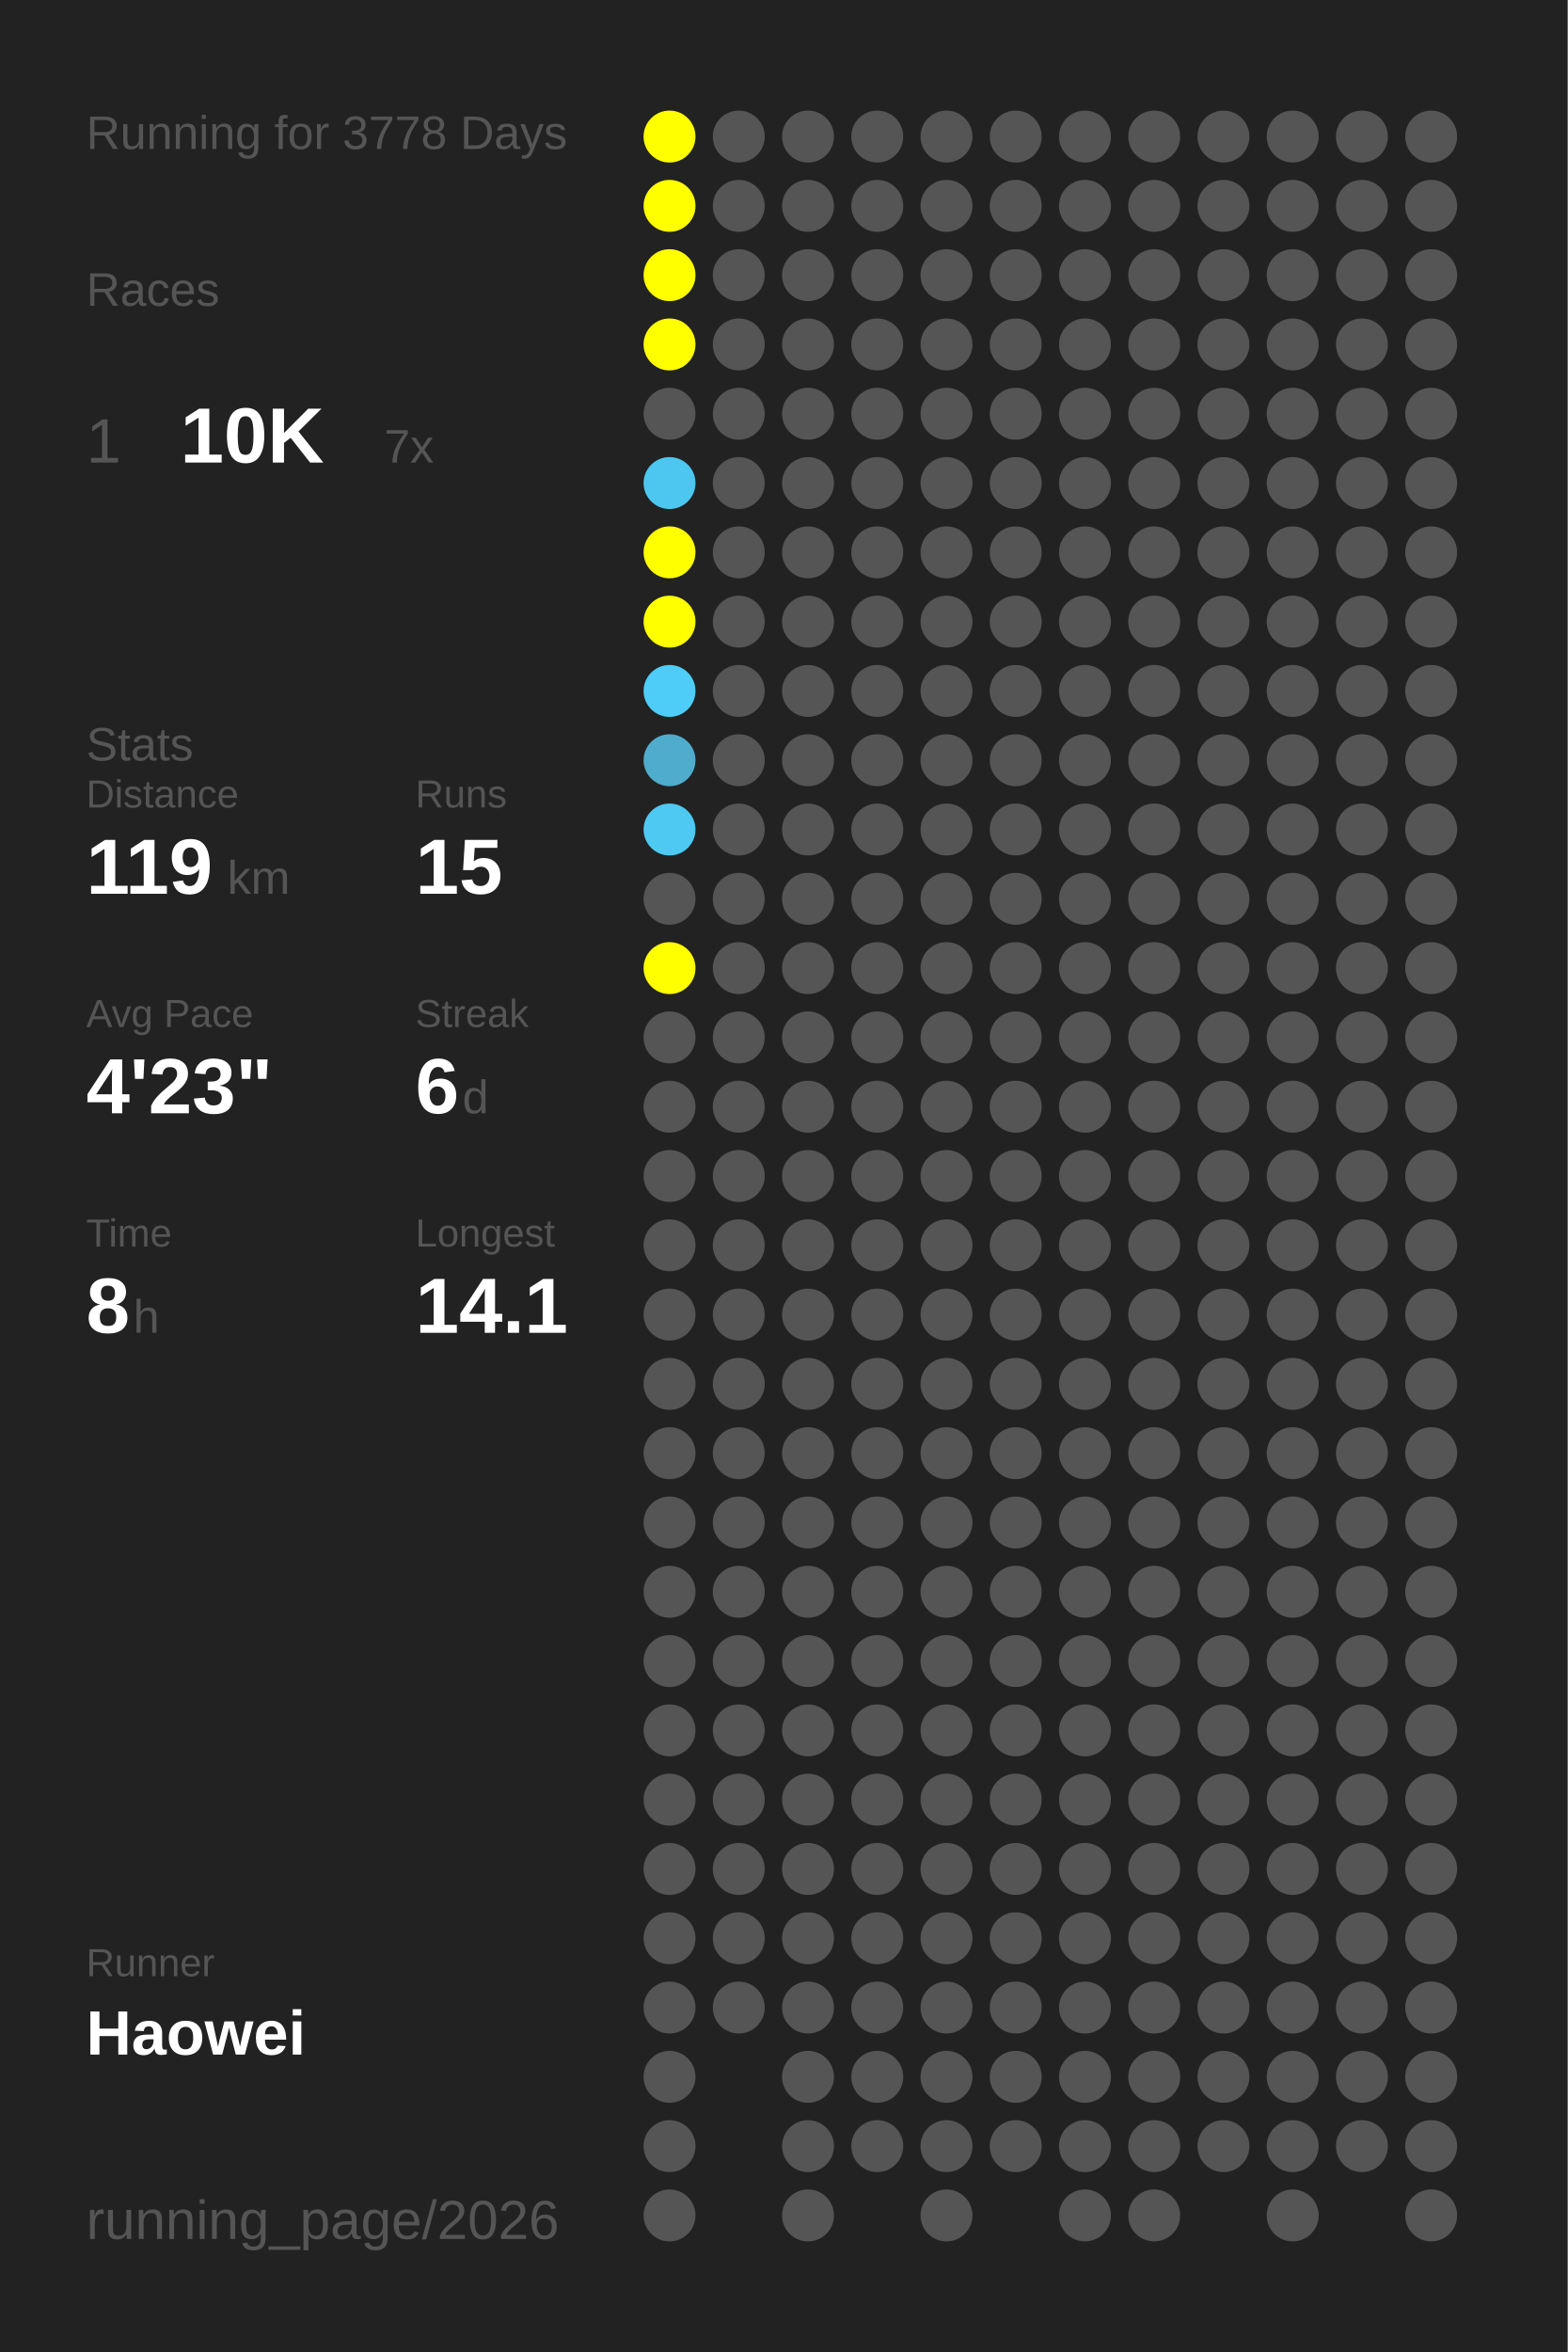
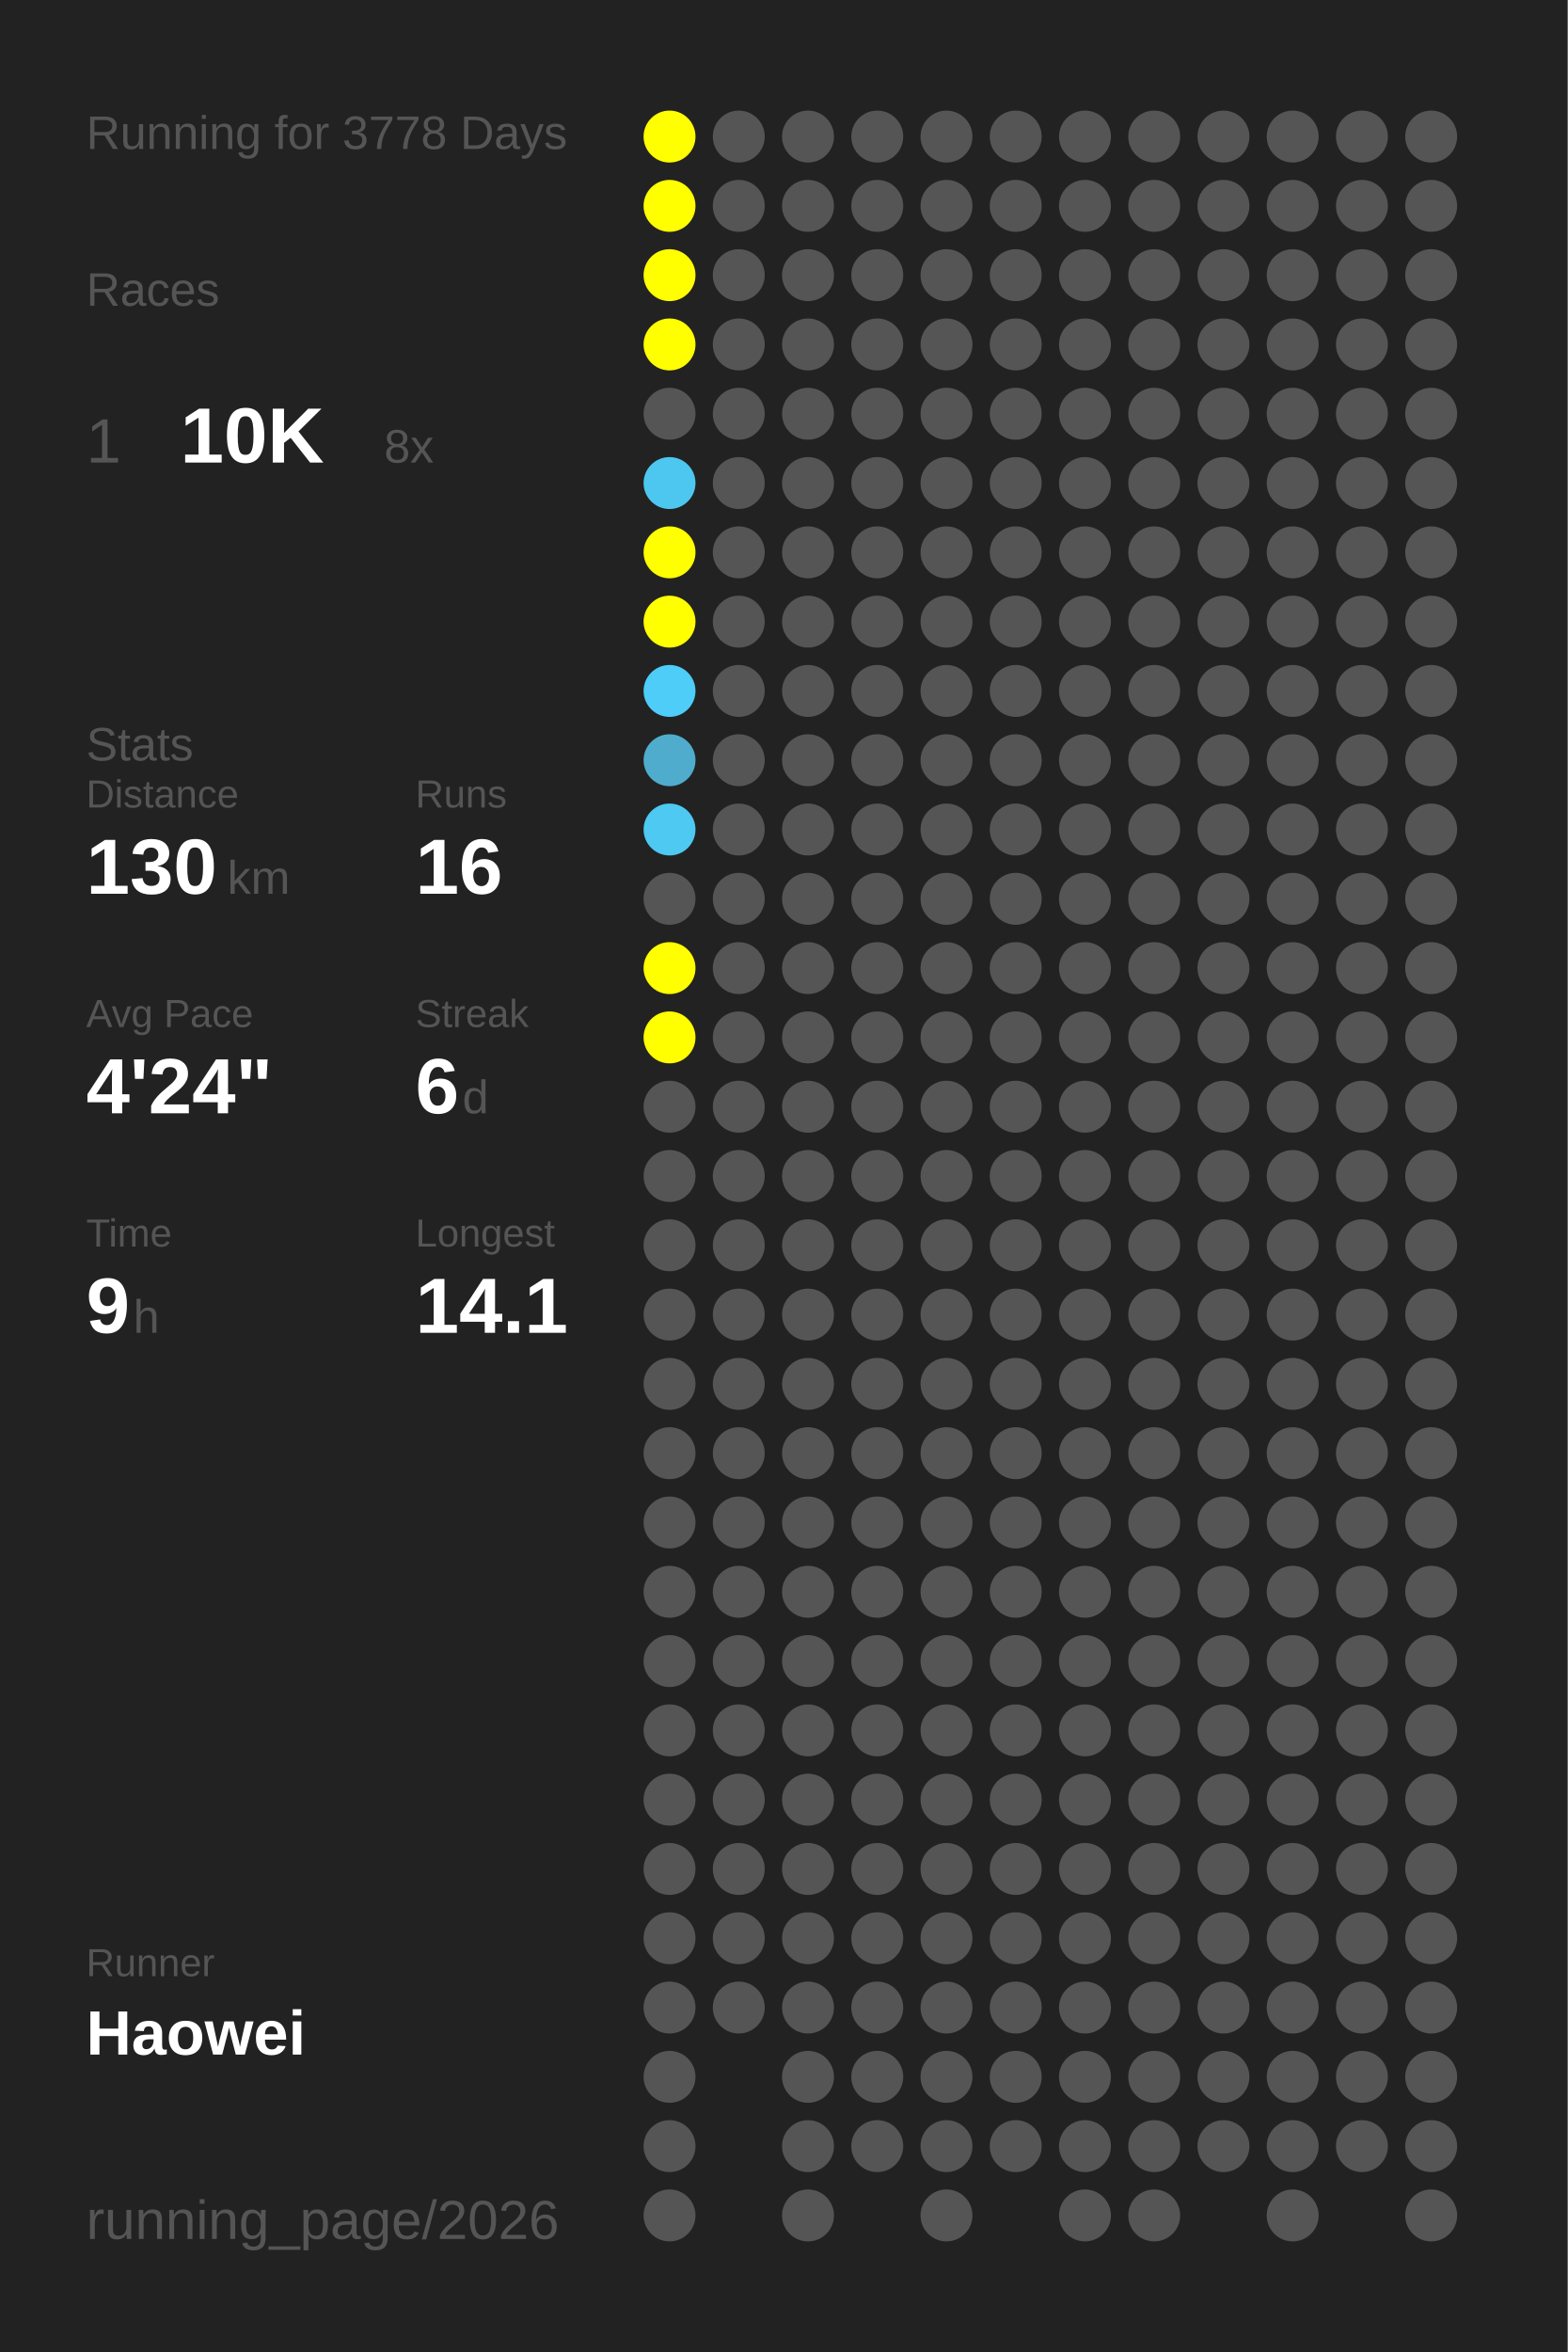
<svg xmlns="http://www.w3.org/2000/svg" baseProfile="full" height="300mm" version="1.1" viewBox="0,0,200,300" width="200mm">
  <defs />
  <rect fill="#222222" height="300" width="200" x="0" y="0" />
  <text fill="#555555" style="font-size:6px; font-family:Arial;" x="11" y="19">Running for 3778 Days</text>
  <text fill="#555555" style="font-size:6px; font-family:Arial;" x="11" y="39">Races</text>
  <text fill="#555555" style="font-size:8px; font-family:Arial;" x="11" y="59">1</text>
  <text fill="#FFFFFF" style="font-size:10px; font-family:Arial; font-weight:bold;" x="23" y="59">10K</text>
-   <text fill="#555555" style="font-size:6px; font-family:Arial;" x="49" y="59">7x</text>
+   <text fill="#555555" style="font-size:6px; font-family:Arial;" x="49" y="59">8x</text>
  <text fill="#555555" style="font-size:6px; font-family:Arial;" x="11" y="97">Stats</text>
  <text fill="#555555" style="font-size:5px; font-family:Arial;" x="11" y="103">Distance</text>
-   <text fill="#FFFFFF" style="font-size:10px; font-family:Arial; font-weight:bold;" x="11" y="114">119</text>
+   <text fill="#FFFFFF" style="font-size:10px; font-family:Arial; font-weight:bold;" x="11" y="114">130</text>
  <text fill="#555555" style="font-size:6px; font-family:Arial;" x="29" y="114">km</text>
  <text fill="#555555" style="font-size:5px; font-family:Arial;" x="53" y="103">Runs</text>
-   <text fill="#FFFFFF" style="font-size:10px; font-family:Arial; font-weight:bold;" x="53" y="114">15</text>
+   <text fill="#FFFFFF" style="font-size:10px; font-family:Arial; font-weight:bold;" x="53" y="114">16</text>
  <text fill="#555555" style="font-size:5px; font-family:Arial;" x="11" y="131">Avg Pace</text>
-   <text fill="#FFFFFF" style="font-size:10px; font-family:Arial; font-weight:bold;" x="11" y="142">4'23"</text>
+   <text fill="#FFFFFF" style="font-size:10px; font-family:Arial; font-weight:bold;" x="11" y="142">4'24"</text>
  <text fill="#555555" style="font-size:5px; font-family:Arial;" x="53" y="131">Streak</text>
  <text fill="#FFFFFF" style="font-size:10px; font-family:Arial; font-weight:bold;" x="53" y="142">6</text>
  <text fill="#555555" style="font-size:6px; font-family:Arial;" x="59" y="142">d</text>
  <text fill="#555555" style="font-size:5px; font-family:Arial;" x="11" y="159">Time</text>
-   <text fill="#FFFFFF" style="font-size:10px; font-family:Arial; font-weight:bold;" x="11" y="170">8</text>
+   <text fill="#FFFFFF" style="font-size:10px; font-family:Arial; font-weight:bold;" x="11" y="170">9</text>
  <text fill="#555555" style="font-size:6px; font-family:Arial;" x="17" y="170">h</text>
  <text fill="#555555" style="font-size:5px; font-family:Arial;" x="53" y="159">Longest</text>
  <text fill="#FFFFFF" style="font-size:10px; font-family:Arial; font-weight:bold;" x="53" y="170">14.1</text>
  <text fill="#555555" style="font-size:5px; font-family:Arial;" x="11" y="252.065">Runner</text>
  <text fill="#FFFFFF" style="font-size:8px; font-family:Arial; font-weight:bold;" x="11" y="262.065">Haowei</text>
  <text fill="#555555" style="font-size:7px; font-family:Arial;" x="11" y="285.581">running_page/2026</text>
  <circle cx="85.417" cy="17.419" fill="#FFFF00" r="3.312" />
  <circle cx="85.417" cy="26.258" fill="#FFFF00" r="3.312" />
  <circle cx="85.417" cy="35.097" fill="#FFFF00" r="3.312" />
  <circle cx="85.417" cy="43.935" fill="#FFFF00" r="3.312" />
  <circle cx="85.417" cy="52.774" fill="#555555" r="3.312" />
  <circle cx="85.417" cy="61.613" fill="#4dc7f0" r="3.312" />
  <circle cx="85.417" cy="70.452" fill="#FFFF00" r="3.312" />
  <circle cx="85.417" cy="79.29" fill="#FFFF00" r="3.312" />
  <circle cx="85.417" cy="88.129" fill="#4dcdf8" r="3.312" />
  <circle cx="85.417" cy="96.968" fill="#4faccc" r="3.312" />
  <circle cx="85.417" cy="105.806" fill="#4dc9f2" r="3.312" />
  <circle cx="85.417" cy="114.645" fill="#555555" r="3.312" />
  <circle cx="85.417" cy="123.484" fill="#FFFF00" r="3.312" />
-   <circle cx="85.417" cy="132.323" fill="#555555" r="3.312" />
+   <circle cx="85.417" cy="132.323" fill="#FFFF00" r="3.312" />
  <circle cx="85.417" cy="141.161" fill="#555555" r="3.312" />
  <circle cx="85.417" cy="150" fill="#555555" r="3.312" />
  <circle cx="85.417" cy="158.839" fill="#555555" r="3.312" />
  <circle cx="85.417" cy="167.677" fill="#555555" r="3.312" />
  <circle cx="85.417" cy="176.516" fill="#555555" r="3.312" />
  <circle cx="85.417" cy="185.355" fill="#555555" r="3.312" />
  <circle cx="85.417" cy="194.194" fill="#555555" r="3.312" />
  <circle cx="85.417" cy="203.032" fill="#555555" r="3.312" />
  <circle cx="85.417" cy="211.871" fill="#555555" r="3.312" />
  <circle cx="85.417" cy="220.71" fill="#555555" r="3.312" />
  <circle cx="85.417" cy="229.548" fill="#555555" r="3.312" />
  <circle cx="85.417" cy="238.387" fill="#555555" r="3.312" />
  <circle cx="85.417" cy="247.226" fill="#555555" r="3.312" />
  <circle cx="85.417" cy="256.065" fill="#555555" r="3.312" />
  <circle cx="85.417" cy="264.903" fill="#555555" r="3.312" />
  <circle cx="85.417" cy="273.742" fill="#555555" r="3.312" />
  <circle cx="85.417" cy="282.581" fill="#555555" r="3.312" />
  <circle cx="94.25" cy="17.419" fill="#555555" r="3.312" />
  <circle cx="94.25" cy="26.258" fill="#555555" r="3.312" />
  <circle cx="94.25" cy="35.097" fill="#555555" r="3.312" />
  <circle cx="94.25" cy="43.935" fill="#555555" r="3.312" />
  <circle cx="94.25" cy="52.774" fill="#555555" r="3.312" />
  <circle cx="94.25" cy="61.613" fill="#555555" r="3.312" />
  <circle cx="94.25" cy="70.452" fill="#555555" r="3.312" />
  <circle cx="94.25" cy="79.29" fill="#555555" r="3.312" />
  <circle cx="94.25" cy="88.129" fill="#555555" r="3.312" />
  <circle cx="94.25" cy="96.968" fill="#555555" r="3.312" />
  <circle cx="94.25" cy="105.806" fill="#555555" r="3.312" />
  <circle cx="94.25" cy="114.645" fill="#555555" r="3.312" />
  <circle cx="94.25" cy="123.484" fill="#555555" r="3.312" />
  <circle cx="94.25" cy="132.323" fill="#555555" r="3.312" />
  <circle cx="94.25" cy="141.161" fill="#555555" r="3.312" />
  <circle cx="94.25" cy="150" fill="#555555" r="3.312" />
  <circle cx="94.25" cy="158.839" fill="#555555" r="3.312" />
  <circle cx="94.25" cy="167.677" fill="#555555" r="3.312" />
  <circle cx="94.25" cy="176.516" fill="#555555" r="3.312" />
  <circle cx="94.25" cy="185.355" fill="#555555" r="3.312" />
  <circle cx="94.25" cy="194.194" fill="#555555" r="3.312" />
  <circle cx="94.25" cy="203.032" fill="#555555" r="3.312" />
  <circle cx="94.25" cy="211.871" fill="#555555" r="3.312" />
  <circle cx="94.25" cy="220.71" fill="#555555" r="3.312" />
  <circle cx="94.25" cy="229.548" fill="#555555" r="3.312" />
  <circle cx="94.25" cy="238.387" fill="#555555" r="3.312" />
  <circle cx="94.25" cy="247.226" fill="#555555" r="3.312" />
  <circle cx="94.25" cy="256.065" fill="#555555" r="3.312" />
  <circle cx="103.083" cy="17.419" fill="#555555" r="3.312" />
  <circle cx="103.083" cy="26.258" fill="#555555" r="3.312" />
  <circle cx="103.083" cy="35.097" fill="#555555" r="3.312" />
  <circle cx="103.083" cy="43.935" fill="#555555" r="3.312" />
  <circle cx="103.083" cy="52.774" fill="#555555" r="3.312" />
  <circle cx="103.083" cy="61.613" fill="#555555" r="3.312" />
  <circle cx="103.083" cy="70.452" fill="#555555" r="3.312" />
  <circle cx="103.083" cy="79.29" fill="#555555" r="3.312" />
  <circle cx="103.083" cy="88.129" fill="#555555" r="3.312" />
  <circle cx="103.083" cy="96.968" fill="#555555" r="3.312" />
  <circle cx="103.083" cy="105.806" fill="#555555" r="3.312" />
  <circle cx="103.083" cy="114.645" fill="#555555" r="3.312" />
  <circle cx="103.083" cy="123.484" fill="#555555" r="3.312" />
  <circle cx="103.083" cy="132.323" fill="#555555" r="3.312" />
  <circle cx="103.083" cy="141.161" fill="#555555" r="3.312" />
  <circle cx="103.083" cy="150" fill="#555555" r="3.312" />
  <circle cx="103.083" cy="158.839" fill="#555555" r="3.312" />
  <circle cx="103.083" cy="167.677" fill="#555555" r="3.312" />
  <circle cx="103.083" cy="176.516" fill="#555555" r="3.312" />
  <circle cx="103.083" cy="185.355" fill="#555555" r="3.312" />
  <circle cx="103.083" cy="194.194" fill="#555555" r="3.312" />
  <circle cx="103.083" cy="203.032" fill="#555555" r="3.312" />
  <circle cx="103.083" cy="211.871" fill="#555555" r="3.312" />
  <circle cx="103.083" cy="220.71" fill="#555555" r="3.312" />
  <circle cx="103.083" cy="229.548" fill="#555555" r="3.312" />
  <circle cx="103.083" cy="238.387" fill="#555555" r="3.312" />
  <circle cx="103.083" cy="247.226" fill="#555555" r="3.312" />
  <circle cx="103.083" cy="256.065" fill="#555555" r="3.312" />
  <circle cx="103.083" cy="264.903" fill="#555555" r="3.312" />
  <circle cx="103.083" cy="273.742" fill="#555555" r="3.312" />
  <circle cx="103.083" cy="282.581" fill="#555555" r="3.312" />
  <circle cx="111.917" cy="17.419" fill="#555555" r="3.312" />
  <circle cx="111.917" cy="26.258" fill="#555555" r="3.312" />
  <circle cx="111.917" cy="35.097" fill="#555555" r="3.312" />
  <circle cx="111.917" cy="43.935" fill="#555555" r="3.312" />
  <circle cx="111.917" cy="52.774" fill="#555555" r="3.312" />
  <circle cx="111.917" cy="61.613" fill="#555555" r="3.312" />
  <circle cx="111.917" cy="70.452" fill="#555555" r="3.312" />
  <circle cx="111.917" cy="79.29" fill="#555555" r="3.312" />
  <circle cx="111.917" cy="88.129" fill="#555555" r="3.312" />
  <circle cx="111.917" cy="96.968" fill="#555555" r="3.312" />
  <circle cx="111.917" cy="105.806" fill="#555555" r="3.312" />
  <circle cx="111.917" cy="114.645" fill="#555555" r="3.312" />
  <circle cx="111.917" cy="123.484" fill="#555555" r="3.312" />
  <circle cx="111.917" cy="132.323" fill="#555555" r="3.312" />
  <circle cx="111.917" cy="141.161" fill="#555555" r="3.312" />
  <circle cx="111.917" cy="150" fill="#555555" r="3.312" />
  <circle cx="111.917" cy="158.839" fill="#555555" r="3.312" />
  <circle cx="111.917" cy="167.677" fill="#555555" r="3.312" />
  <circle cx="111.917" cy="176.516" fill="#555555" r="3.312" />
  <circle cx="111.917" cy="185.355" fill="#555555" r="3.312" />
  <circle cx="111.917" cy="194.194" fill="#555555" r="3.312" />
  <circle cx="111.917" cy="203.032" fill="#555555" r="3.312" />
  <circle cx="111.917" cy="211.871" fill="#555555" r="3.312" />
  <circle cx="111.917" cy="220.71" fill="#555555" r="3.312" />
  <circle cx="111.917" cy="229.548" fill="#555555" r="3.312" />
  <circle cx="111.917" cy="238.387" fill="#555555" r="3.312" />
  <circle cx="111.917" cy="247.226" fill="#555555" r="3.312" />
  <circle cx="111.917" cy="256.065" fill="#555555" r="3.312" />
  <circle cx="111.917" cy="264.903" fill="#555555" r="3.312" />
  <circle cx="111.917" cy="273.742" fill="#555555" r="3.312" />
  <circle cx="120.75" cy="17.419" fill="#555555" r="3.312" />
  <circle cx="120.75" cy="26.258" fill="#555555" r="3.312" />
  <circle cx="120.75" cy="35.097" fill="#555555" r="3.312" />
  <circle cx="120.75" cy="43.935" fill="#555555" r="3.312" />
  <circle cx="120.75" cy="52.774" fill="#555555" r="3.312" />
  <circle cx="120.75" cy="61.613" fill="#555555" r="3.312" />
  <circle cx="120.75" cy="70.452" fill="#555555" r="3.312" />
  <circle cx="120.75" cy="79.29" fill="#555555" r="3.312" />
  <circle cx="120.75" cy="88.129" fill="#555555" r="3.312" />
  <circle cx="120.75" cy="96.968" fill="#555555" r="3.312" />
  <circle cx="120.75" cy="105.806" fill="#555555" r="3.312" />
  <circle cx="120.75" cy="114.645" fill="#555555" r="3.312" />
  <circle cx="120.75" cy="123.484" fill="#555555" r="3.312" />
  <circle cx="120.75" cy="132.323" fill="#555555" r="3.312" />
  <circle cx="120.75" cy="141.161" fill="#555555" r="3.312" />
  <circle cx="120.75" cy="150" fill="#555555" r="3.312" />
  <circle cx="120.75" cy="158.839" fill="#555555" r="3.312" />
  <circle cx="120.75" cy="167.677" fill="#555555" r="3.312" />
  <circle cx="120.75" cy="176.516" fill="#555555" r="3.312" />
  <circle cx="120.75" cy="185.355" fill="#555555" r="3.312" />
  <circle cx="120.75" cy="194.194" fill="#555555" r="3.312" />
  <circle cx="120.75" cy="203.032" fill="#555555" r="3.312" />
  <circle cx="120.75" cy="211.871" fill="#555555" r="3.312" />
  <circle cx="120.75" cy="220.71" fill="#555555" r="3.312" />
  <circle cx="120.75" cy="229.548" fill="#555555" r="3.312" />
  <circle cx="120.75" cy="238.387" fill="#555555" r="3.312" />
  <circle cx="120.75" cy="247.226" fill="#555555" r="3.312" />
  <circle cx="120.75" cy="256.065" fill="#555555" r="3.312" />
  <circle cx="120.75" cy="264.903" fill="#555555" r="3.312" />
  <circle cx="120.75" cy="273.742" fill="#555555" r="3.312" />
  <circle cx="120.75" cy="282.581" fill="#555555" r="3.312" />
  <circle cx="129.583" cy="17.419" fill="#555555" r="3.312" />
  <circle cx="129.583" cy="26.258" fill="#555555" r="3.312" />
  <circle cx="129.583" cy="35.097" fill="#555555" r="3.312" />
  <circle cx="129.583" cy="43.935" fill="#555555" r="3.312" />
  <circle cx="129.583" cy="52.774" fill="#555555" r="3.312" />
  <circle cx="129.583" cy="61.613" fill="#555555" r="3.312" />
  <circle cx="129.583" cy="70.452" fill="#555555" r="3.312" />
  <circle cx="129.583" cy="79.29" fill="#555555" r="3.312" />
  <circle cx="129.583" cy="88.129" fill="#555555" r="3.312" />
  <circle cx="129.583" cy="96.968" fill="#555555" r="3.312" />
  <circle cx="129.583" cy="105.806" fill="#555555" r="3.312" />
  <circle cx="129.583" cy="114.645" fill="#555555" r="3.312" />
  <circle cx="129.583" cy="123.484" fill="#555555" r="3.312" />
  <circle cx="129.583" cy="132.323" fill="#555555" r="3.312" />
  <circle cx="129.583" cy="141.161" fill="#555555" r="3.312" />
  <circle cx="129.583" cy="150" fill="#555555" r="3.312" />
  <circle cx="129.583" cy="158.839" fill="#555555" r="3.312" />
  <circle cx="129.583" cy="167.677" fill="#555555" r="3.312" />
  <circle cx="129.583" cy="176.516" fill="#555555" r="3.312" />
  <circle cx="129.583" cy="185.355" fill="#555555" r="3.312" />
  <circle cx="129.583" cy="194.194" fill="#555555" r="3.312" />
  <circle cx="129.583" cy="203.032" fill="#555555" r="3.312" />
  <circle cx="129.583" cy="211.871" fill="#555555" r="3.312" />
  <circle cx="129.583" cy="220.71" fill="#555555" r="3.312" />
  <circle cx="129.583" cy="229.548" fill="#555555" r="3.312" />
  <circle cx="129.583" cy="238.387" fill="#555555" r="3.312" />
  <circle cx="129.583" cy="247.226" fill="#555555" r="3.312" />
  <circle cx="129.583" cy="256.065" fill="#555555" r="3.312" />
  <circle cx="129.583" cy="264.903" fill="#555555" r="3.312" />
  <circle cx="129.583" cy="273.742" fill="#555555" r="3.312" />
  <circle cx="138.417" cy="17.419" fill="#555555" r="3.312" />
  <circle cx="138.417" cy="26.258" fill="#555555" r="3.312" />
  <circle cx="138.417" cy="35.097" fill="#555555" r="3.312" />
  <circle cx="138.417" cy="43.935" fill="#555555" r="3.312" />
  <circle cx="138.417" cy="52.774" fill="#555555" r="3.312" />
  <circle cx="138.417" cy="61.613" fill="#555555" r="3.312" />
  <circle cx="138.417" cy="70.452" fill="#555555" r="3.312" />
  <circle cx="138.417" cy="79.29" fill="#555555" r="3.312" />
  <circle cx="138.417" cy="88.129" fill="#555555" r="3.312" />
  <circle cx="138.417" cy="96.968" fill="#555555" r="3.312" />
  <circle cx="138.417" cy="105.806" fill="#555555" r="3.312" />
  <circle cx="138.417" cy="114.645" fill="#555555" r="3.312" />
  <circle cx="138.417" cy="123.484" fill="#555555" r="3.312" />
  <circle cx="138.417" cy="132.323" fill="#555555" r="3.312" />
  <circle cx="138.417" cy="141.161" fill="#555555" r="3.312" />
  <circle cx="138.417" cy="150" fill="#555555" r="3.312" />
  <circle cx="138.417" cy="158.839" fill="#555555" r="3.312" />
  <circle cx="138.417" cy="167.677" fill="#555555" r="3.312" />
  <circle cx="138.417" cy="176.516" fill="#555555" r="3.312" />
  <circle cx="138.417" cy="185.355" fill="#555555" r="3.312" />
  <circle cx="138.417" cy="194.194" fill="#555555" r="3.312" />
  <circle cx="138.417" cy="203.032" fill="#555555" r="3.312" />
  <circle cx="138.417" cy="211.871" fill="#555555" r="3.312" />
  <circle cx="138.417" cy="220.71" fill="#555555" r="3.312" />
  <circle cx="138.417" cy="229.548" fill="#555555" r="3.312" />
  <circle cx="138.417" cy="238.387" fill="#555555" r="3.312" />
  <circle cx="138.417" cy="247.226" fill="#555555" r="3.312" />
  <circle cx="138.417" cy="256.065" fill="#555555" r="3.312" />
  <circle cx="138.417" cy="264.903" fill="#555555" r="3.312" />
  <circle cx="138.417" cy="273.742" fill="#555555" r="3.312" />
  <circle cx="138.417" cy="282.581" fill="#555555" r="3.312" />
  <circle cx="147.25" cy="17.419" fill="#555555" r="3.312" />
  <circle cx="147.25" cy="26.258" fill="#555555" r="3.312" />
  <circle cx="147.25" cy="35.097" fill="#555555" r="3.312" />
  <circle cx="147.25" cy="43.935" fill="#555555" r="3.312" />
  <circle cx="147.25" cy="52.774" fill="#555555" r="3.312" />
  <circle cx="147.25" cy="61.613" fill="#555555" r="3.312" />
  <circle cx="147.25" cy="70.452" fill="#555555" r="3.312" />
  <circle cx="147.25" cy="79.29" fill="#555555" r="3.312" />
  <circle cx="147.25" cy="88.129" fill="#555555" r="3.312" />
  <circle cx="147.25" cy="96.968" fill="#555555" r="3.312" />
  <circle cx="147.25" cy="105.806" fill="#555555" r="3.312" />
  <circle cx="147.25" cy="114.645" fill="#555555" r="3.312" />
  <circle cx="147.25" cy="123.484" fill="#555555" r="3.312" />
  <circle cx="147.25" cy="132.323" fill="#555555" r="3.312" />
  <circle cx="147.25" cy="141.161" fill="#555555" r="3.312" />
  <circle cx="147.25" cy="150" fill="#555555" r="3.312" />
  <circle cx="147.25" cy="158.839" fill="#555555" r="3.312" />
  <circle cx="147.25" cy="167.677" fill="#555555" r="3.312" />
  <circle cx="147.25" cy="176.516" fill="#555555" r="3.312" />
  <circle cx="147.25" cy="185.355" fill="#555555" r="3.312" />
  <circle cx="147.25" cy="194.194" fill="#555555" r="3.312" />
  <circle cx="147.25" cy="203.032" fill="#555555" r="3.312" />
  <circle cx="147.25" cy="211.871" fill="#555555" r="3.312" />
  <circle cx="147.25" cy="220.71" fill="#555555" r="3.312" />
  <circle cx="147.25" cy="229.548" fill="#555555" r="3.312" />
  <circle cx="147.25" cy="238.387" fill="#555555" r="3.312" />
  <circle cx="147.25" cy="247.226" fill="#555555" r="3.312" />
  <circle cx="147.25" cy="256.065" fill="#555555" r="3.312" />
  <circle cx="147.25" cy="264.903" fill="#555555" r="3.312" />
  <circle cx="147.25" cy="273.742" fill="#555555" r="3.312" />
  <circle cx="147.25" cy="282.581" fill="#555555" r="3.312" />
  <circle cx="156.083" cy="17.419" fill="#555555" r="3.312" />
  <circle cx="156.083" cy="26.258" fill="#555555" r="3.312" />
  <circle cx="156.083" cy="35.097" fill="#555555" r="3.312" />
  <circle cx="156.083" cy="43.935" fill="#555555" r="3.312" />
  <circle cx="156.083" cy="52.774" fill="#555555" r="3.312" />
  <circle cx="156.083" cy="61.613" fill="#555555" r="3.312" />
  <circle cx="156.083" cy="70.452" fill="#555555" r="3.312" />
  <circle cx="156.083" cy="79.29" fill="#555555" r="3.312" />
  <circle cx="156.083" cy="88.129" fill="#555555" r="3.312" />
  <circle cx="156.083" cy="96.968" fill="#555555" r="3.312" />
  <circle cx="156.083" cy="105.806" fill="#555555" r="3.312" />
  <circle cx="156.083" cy="114.645" fill="#555555" r="3.312" />
  <circle cx="156.083" cy="123.484" fill="#555555" r="3.312" />
  <circle cx="156.083" cy="132.323" fill="#555555" r="3.312" />
  <circle cx="156.083" cy="141.161" fill="#555555" r="3.312" />
  <circle cx="156.083" cy="150" fill="#555555" r="3.312" />
  <circle cx="156.083" cy="158.839" fill="#555555" r="3.312" />
  <circle cx="156.083" cy="167.677" fill="#555555" r="3.312" />
  <circle cx="156.083" cy="176.516" fill="#555555" r="3.312" />
  <circle cx="156.083" cy="185.355" fill="#555555" r="3.312" />
  <circle cx="156.083" cy="194.194" fill="#555555" r="3.312" />
  <circle cx="156.083" cy="203.032" fill="#555555" r="3.312" />
  <circle cx="156.083" cy="211.871" fill="#555555" r="3.312" />
  <circle cx="156.083" cy="220.71" fill="#555555" r="3.312" />
  <circle cx="156.083" cy="229.548" fill="#555555" r="3.312" />
  <circle cx="156.083" cy="238.387" fill="#555555" r="3.312" />
  <circle cx="156.083" cy="247.226" fill="#555555" r="3.312" />
  <circle cx="156.083" cy="256.065" fill="#555555" r="3.312" />
  <circle cx="156.083" cy="264.903" fill="#555555" r="3.312" />
  <circle cx="156.083" cy="273.742" fill="#555555" r="3.312" />
  <circle cx="164.917" cy="17.419" fill="#555555" r="3.312" />
  <circle cx="164.917" cy="26.258" fill="#555555" r="3.312" />
  <circle cx="164.917" cy="35.097" fill="#555555" r="3.312" />
  <circle cx="164.917" cy="43.935" fill="#555555" r="3.312" />
  <circle cx="164.917" cy="52.774" fill="#555555" r="3.312" />
  <circle cx="164.917" cy="61.613" fill="#555555" r="3.312" />
  <circle cx="164.917" cy="70.452" fill="#555555" r="3.312" />
  <circle cx="164.917" cy="79.29" fill="#555555" r="3.312" />
  <circle cx="164.917" cy="88.129" fill="#555555" r="3.312" />
  <circle cx="164.917" cy="96.968" fill="#555555" r="3.312" />
  <circle cx="164.917" cy="105.806" fill="#555555" r="3.312" />
  <circle cx="164.917" cy="114.645" fill="#555555" r="3.312" />
  <circle cx="164.917" cy="123.484" fill="#555555" r="3.312" />
  <circle cx="164.917" cy="132.323" fill="#555555" r="3.312" />
  <circle cx="164.917" cy="141.161" fill="#555555" r="3.312" />
  <circle cx="164.917" cy="150" fill="#555555" r="3.312" />
  <circle cx="164.917" cy="158.839" fill="#555555" r="3.312" />
  <circle cx="164.917" cy="167.677" fill="#555555" r="3.312" />
  <circle cx="164.917" cy="176.516" fill="#555555" r="3.312" />
  <circle cx="164.917" cy="185.355" fill="#555555" r="3.312" />
  <circle cx="164.917" cy="194.194" fill="#555555" r="3.312" />
  <circle cx="164.917" cy="203.032" fill="#555555" r="3.312" />
  <circle cx="164.917" cy="211.871" fill="#555555" r="3.312" />
  <circle cx="164.917" cy="220.71" fill="#555555" r="3.312" />
  <circle cx="164.917" cy="229.548" fill="#555555" r="3.312" />
  <circle cx="164.917" cy="238.387" fill="#555555" r="3.312" />
  <circle cx="164.917" cy="247.226" fill="#555555" r="3.312" />
  <circle cx="164.917" cy="256.065" fill="#555555" r="3.312" />
  <circle cx="164.917" cy="264.903" fill="#555555" r="3.312" />
  <circle cx="164.917" cy="273.742" fill="#555555" r="3.312" />
  <circle cx="164.917" cy="282.581" fill="#555555" r="3.312" />
  <circle cx="173.75" cy="17.419" fill="#555555" r="3.312" />
  <circle cx="173.75" cy="26.258" fill="#555555" r="3.312" />
  <circle cx="173.75" cy="35.097" fill="#555555" r="3.312" />
  <circle cx="173.75" cy="43.935" fill="#555555" r="3.312" />
  <circle cx="173.75" cy="52.774" fill="#555555" r="3.312" />
  <circle cx="173.75" cy="61.613" fill="#555555" r="3.312" />
  <circle cx="173.75" cy="70.452" fill="#555555" r="3.312" />
  <circle cx="173.75" cy="79.29" fill="#555555" r="3.312" />
  <circle cx="173.75" cy="88.129" fill="#555555" r="3.312" />
  <circle cx="173.75" cy="96.968" fill="#555555" r="3.312" />
  <circle cx="173.75" cy="105.806" fill="#555555" r="3.312" />
  <circle cx="173.75" cy="114.645" fill="#555555" r="3.312" />
  <circle cx="173.75" cy="123.484" fill="#555555" r="3.312" />
  <circle cx="173.75" cy="132.323" fill="#555555" r="3.312" />
  <circle cx="173.75" cy="141.161" fill="#555555" r="3.312" />
  <circle cx="173.75" cy="150" fill="#555555" r="3.312" />
  <circle cx="173.75" cy="158.839" fill="#555555" r="3.312" />
  <circle cx="173.75" cy="167.677" fill="#555555" r="3.312" />
  <circle cx="173.75" cy="176.516" fill="#555555" r="3.312" />
  <circle cx="173.75" cy="185.355" fill="#555555" r="3.312" />
  <circle cx="173.75" cy="194.194" fill="#555555" r="3.312" />
  <circle cx="173.75" cy="203.032" fill="#555555" r="3.312" />
  <circle cx="173.75" cy="211.871" fill="#555555" r="3.312" />
  <circle cx="173.75" cy="220.71" fill="#555555" r="3.312" />
  <circle cx="173.75" cy="229.548" fill="#555555" r="3.312" />
  <circle cx="173.75" cy="238.387" fill="#555555" r="3.312" />
  <circle cx="173.75" cy="247.226" fill="#555555" r="3.312" />
  <circle cx="173.75" cy="256.065" fill="#555555" r="3.312" />
  <circle cx="173.75" cy="264.903" fill="#555555" r="3.312" />
  <circle cx="173.75" cy="273.742" fill="#555555" r="3.312" />
  <circle cx="182.583" cy="17.419" fill="#555555" r="3.312" />
  <circle cx="182.583" cy="26.258" fill="#555555" r="3.312" />
  <circle cx="182.583" cy="35.097" fill="#555555" r="3.312" />
  <circle cx="182.583" cy="43.935" fill="#555555" r="3.312" />
  <circle cx="182.583" cy="52.774" fill="#555555" r="3.312" />
  <circle cx="182.583" cy="61.613" fill="#555555" r="3.312" />
  <circle cx="182.583" cy="70.452" fill="#555555" r="3.312" />
  <circle cx="182.583" cy="79.29" fill="#555555" r="3.312" />
  <circle cx="182.583" cy="88.129" fill="#555555" r="3.312" />
  <circle cx="182.583" cy="96.968" fill="#555555" r="3.312" />
  <circle cx="182.583" cy="105.806" fill="#555555" r="3.312" />
  <circle cx="182.583" cy="114.645" fill="#555555" r="3.312" />
  <circle cx="182.583" cy="123.484" fill="#555555" r="3.312" />
  <circle cx="182.583" cy="132.323" fill="#555555" r="3.312" />
  <circle cx="182.583" cy="141.161" fill="#555555" r="3.312" />
  <circle cx="182.583" cy="150" fill="#555555" r="3.312" />
  <circle cx="182.583" cy="158.839" fill="#555555" r="3.312" />
  <circle cx="182.583" cy="167.677" fill="#555555" r="3.312" />
  <circle cx="182.583" cy="176.516" fill="#555555" r="3.312" />
  <circle cx="182.583" cy="185.355" fill="#555555" r="3.312" />
  <circle cx="182.583" cy="194.194" fill="#555555" r="3.312" />
  <circle cx="182.583" cy="203.032" fill="#555555" r="3.312" />
  <circle cx="182.583" cy="211.871" fill="#555555" r="3.312" />
  <circle cx="182.583" cy="220.71" fill="#555555" r="3.312" />
  <circle cx="182.583" cy="229.548" fill="#555555" r="3.312" />
  <circle cx="182.583" cy="238.387" fill="#555555" r="3.312" />
  <circle cx="182.583" cy="247.226" fill="#555555" r="3.312" />
  <circle cx="182.583" cy="256.065" fill="#555555" r="3.312" />
  <circle cx="182.583" cy="264.903" fill="#555555" r="3.312" />
  <circle cx="182.583" cy="273.742" fill="#555555" r="3.312" />
  <circle cx="182.583" cy="282.581" fill="#555555" r="3.312" />
</svg>
